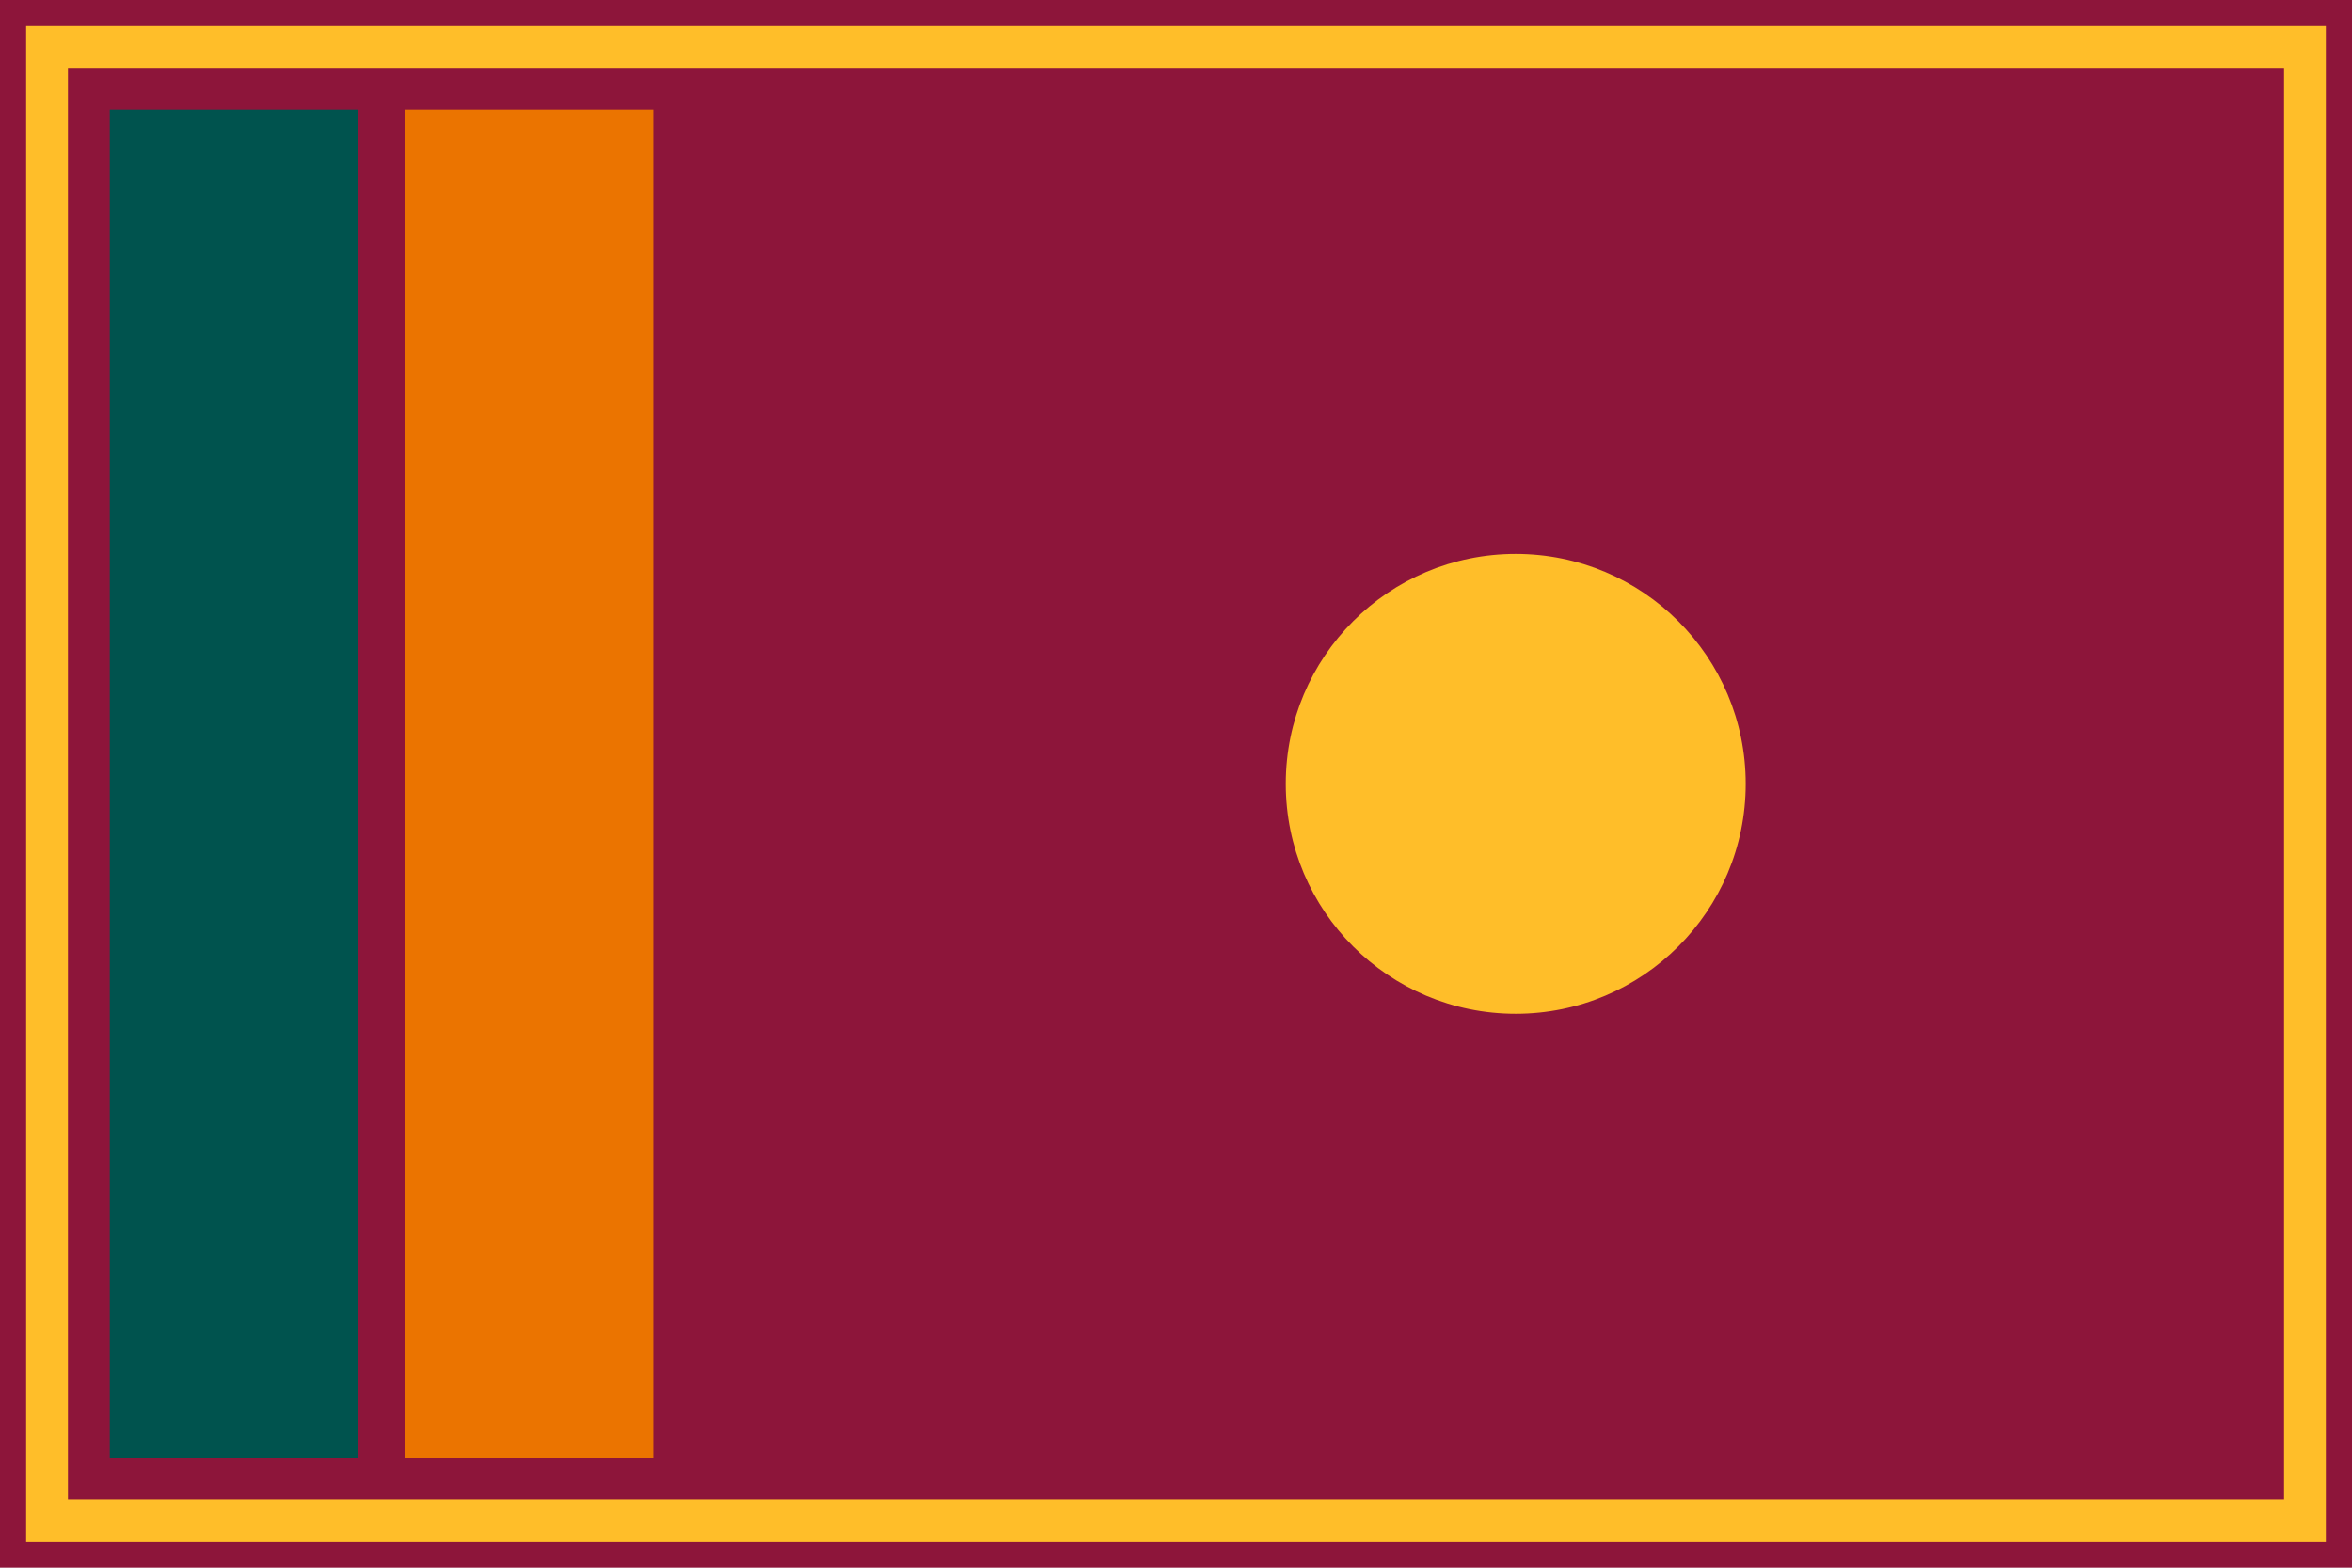
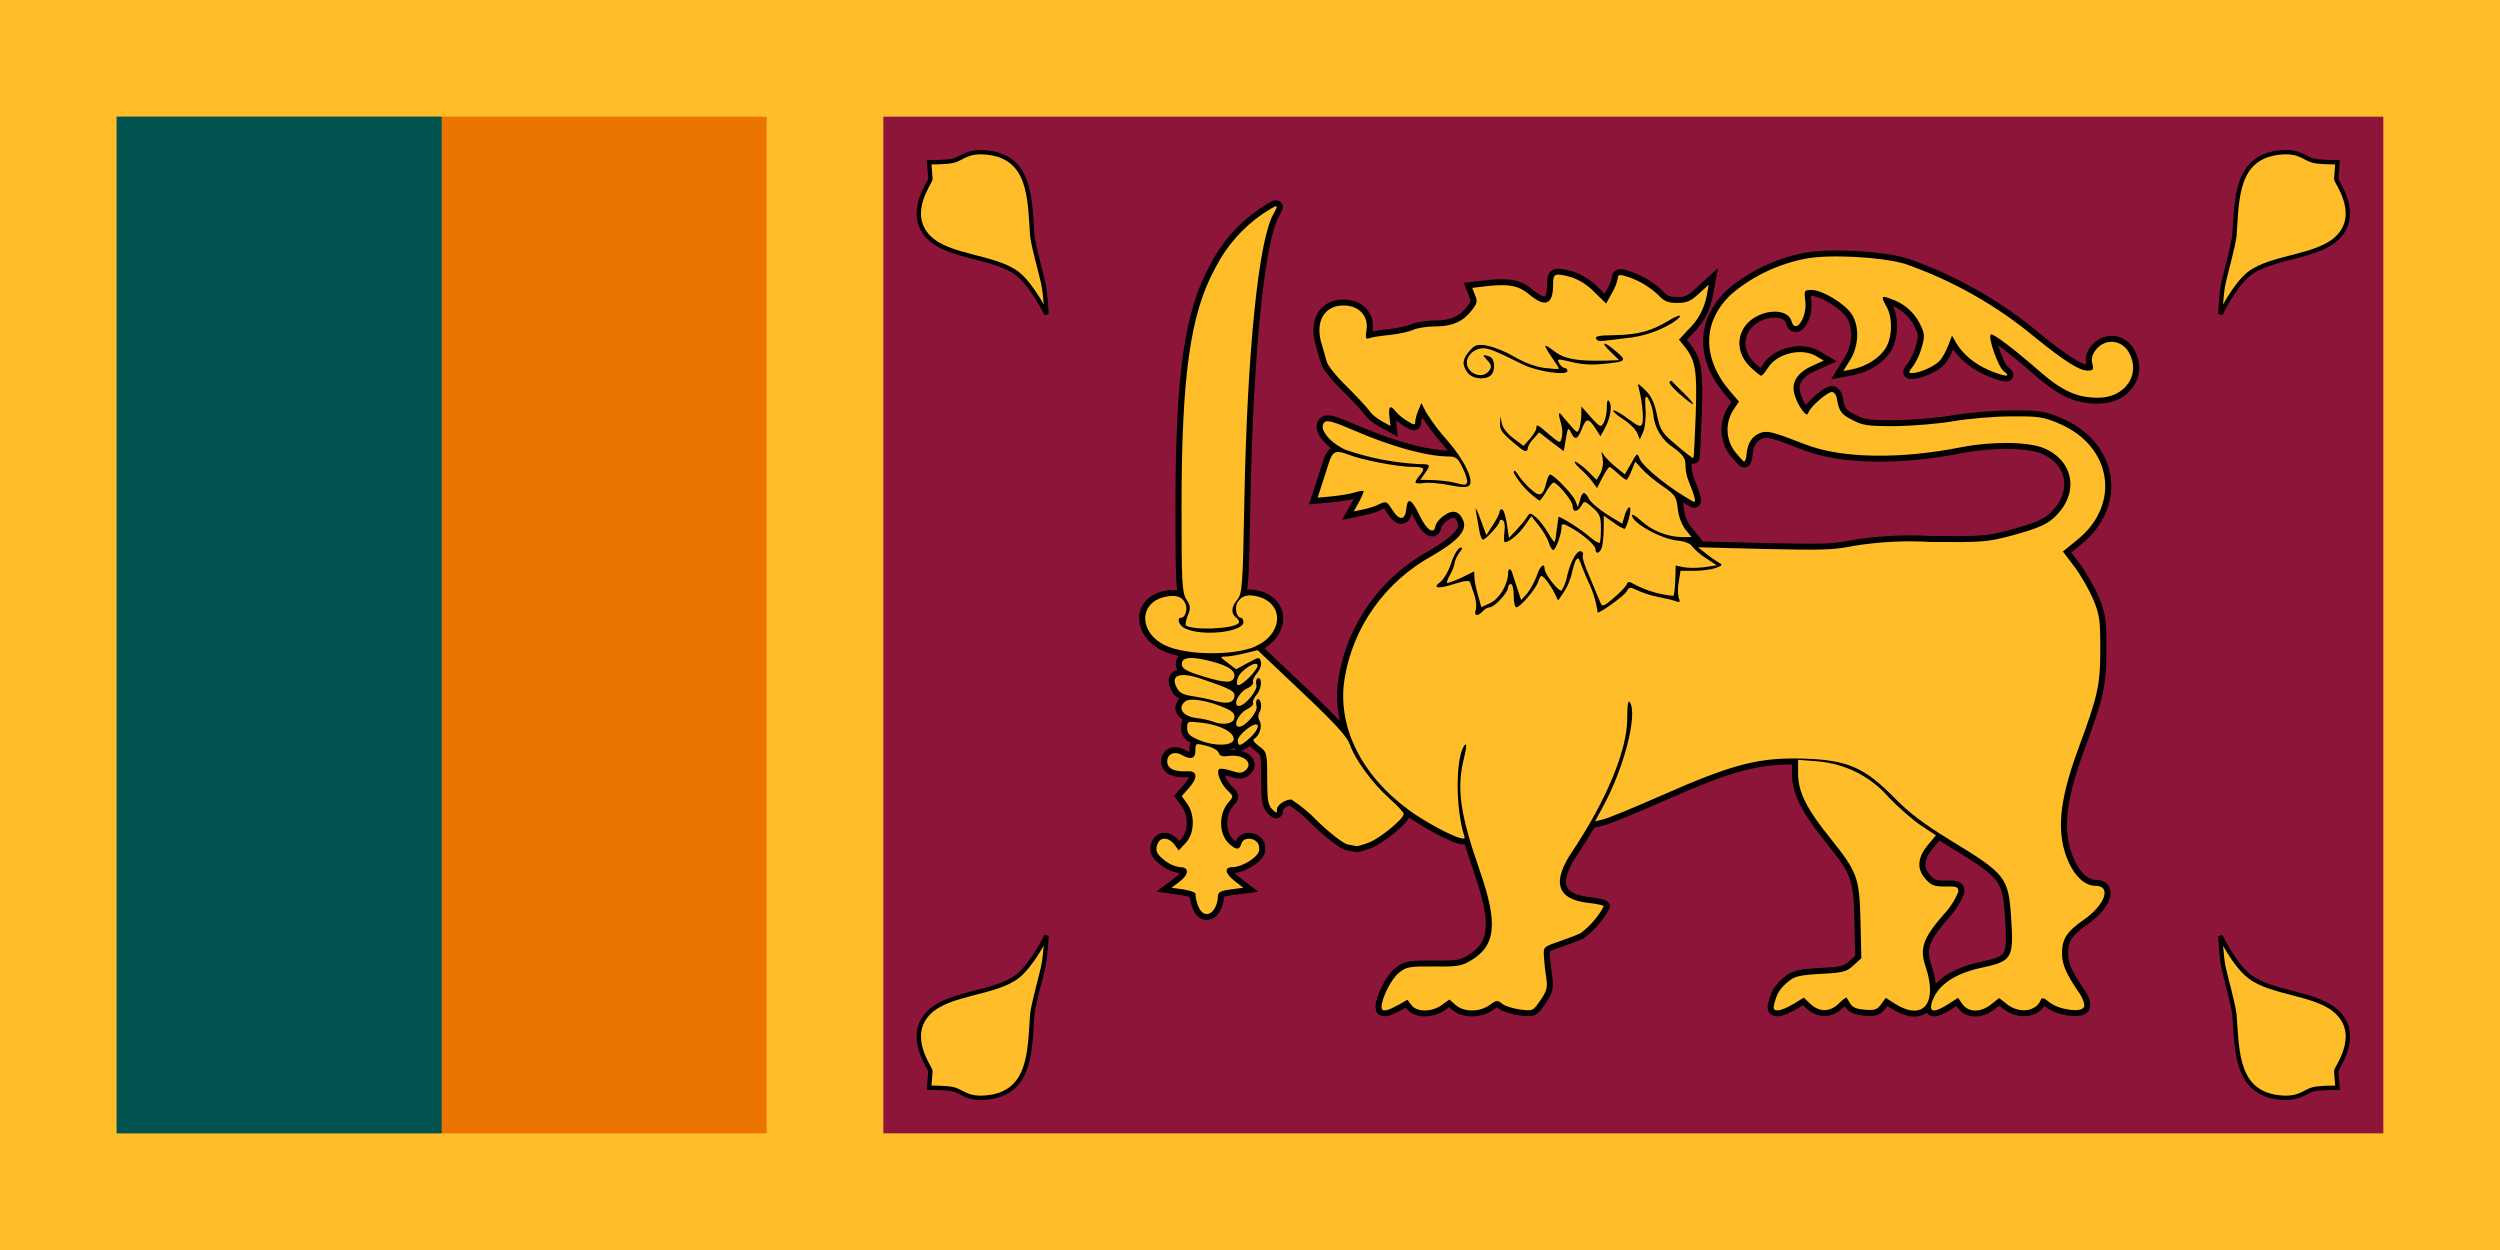
- <svg xmlns="http://www.w3.org/2000/svg" viewBox="0 0 900 600">
-   <rect width="900" height="600" fill="#8d153a" />
-   <rect x="18" y="18" width="864" height="564" fill="none" stroke="#ffbe29" stroke-width="16" />
-   <rect x="42" y="42" width="95" height="516" fill="#00534e" />
-   <rect x="155" y="42" width="95" height="516" fill="#eb7400" />
-   <circle cx="580" cy="300" r="88" fill="#ffbe29" />
+ <svg xmlns="http://www.w3.org/2000/svg" xmlns:xlink="http://www.w3.org/1999/xlink" width="1200" height="600">
+   <path fill="#ffbe29" d="M0 0h1200v600H0z" />
+   <path fill="#eb7400" d="M56 56h312v488H56z" />
+   <path fill="#00534e" d="M56 56h156v488H56z" />
+   <path fill="#8d153a" d="M424 56h720v488H424z" />
+   <path fill="#ffbe29" stroke="#000" stroke-width="2.1" d="M502.3 449.2s-6.7 13.8-14 19.5c-10.8 8.3-33 7.7-42.5 17.4-11.3 11.5 1 26.7.8 28l-.6 8s7.6 0 10.8.6c4.8.8 6.7 4.8 15.7 4.2 22.6-1.5 21.7-22.4 23-40.2 1-6.8 3.7-15.6 5.2-22.4 1.3-5.8 1.6-15 1.6-15z" />
+   <g transform="matrix(1.04354 0 0 1.01818 -40.2 -5.8)">
+     <use xlink:href="#a" stroke="#000" stroke-width="5.6" />
+     <g id="a" fill="#ffbe29">
+       <path d="m681.5 479.6 4.4-2.6 1.9 2.6c2.4 3.3 9.3 3.3 13.9-.1l3.5-2.6 2.9 2.6c3.8 3.4 11 3.4 15.6 0 3.2-2.4 3.6-2.4 5.8-.6 1.2 1 5 2.3 8.2 2.7 5.9.8 6 .7 9.4-4.4 2.9-4.3 3.3-6.1 2.7-10.3a111 111 0 0 1-1.1-10c-.3-4.8-.3-4.8 6.8-7.3 4-1.4 8.5-3.2 10.1-4a39 39 0 0 0 10.6-12.6c0-.5-3-1.2-6.7-1.6q-22.3-2.4-7.7-24.4c15.7-24.2 25.2-47.7 25.2-62.6q0-9.9 1.3-7.5c3.5 6-2.8 30.9-12.3 48.8l-3.8 7.2 3.6-.9c2-.4 13.9-5.4 26.3-11 34.2-15.5 45.9-18.5 68-17.6 18.4.8 26.3 4.4 39.4 18 6.9 7.3 13.6 12.5 25.8 20.2 26 16.2 27 17.6 28.3 36.7 1.2 19.4.6 20.5-14 23.7q-19.1 4.4-22.6 16.7-1.7 6.5 7.6.4l4.6-3 2 3c2.8 4 8.5 4 13.3 0l3.6-2.9 3.7 3c5.7 4.5 13.4 3.4 15.5-2.3q.5-1.6 3.8 1.2c4.1 3.6 14.9 5.2 16 2.3.5-1-.4-3.8-1.8-6-6.3-9.3-8.2-13.8-8.3-18.9-.1-7 2-10.5 10-16.2 9.8-7 12.9-16 5.4-16-4.6 0-9.2-4.1-12.2-10.8-6-13.4-4.8-28.5 4.2-53.6 9.2-25.5 10.2-30.2 10.2-47.3 0-13.8-.3-16.1-3.4-23.7-2-4.6-5.8-11.5-8.7-15.3l-5.1-6.9 6.6-5.5c20.2-16.7 16-44.2-8.3-54.8-7.4-3.2-9.3-3.5-22.3-3.4-7.9 0-19.8 1.1-26.6 2.3s-18.6 2.2-26.6 2.3c-12.7 0-14.9-.3-19.8-3-5-2.6-6-4-7-10.2-.2-1.3-1-2.6-2-2.9-1.7-.5-9.7 6.4-11 9.5-.5 1.6-1 1.4-2.7-.6a25 25 0 0 1-3.5-6.9q-3.1-9 7.6-14.2l5.6-2.6-3.3-2c-6.8-4.3-18.4-1.4-22.5 5.6-1.2 2-2.5 3.5-3 3.5s-2.6-1.8-5-4.1c-8.7-8.6-5.7-21.3 6-25.2 6.3-2 11.9-.5 13 3.7 1.8 6.4 7.3-2 6.3-9.6-.6-5-.5-5.2 3-5.2 4.8 0 15.1 6.4 18.3 11.3 3.7 5.8 3.4 14.8-.6 21.6l-3.2 5.3 4.1-.8c6.2-1.3 12.2-5 15.2-9.7 3.2-5 3.5-14.4.7-19.6-2.8-5-2.5-5.7 1.6-4a23 23 0 0 1 13.4 11.4c2.4 4.8 2.6 6 1.2 11.1a32 32 0 0 1-4 9.2c-2.3 3-2.4 3.4-.6 3.4 3.3 0 10.2-3.1 12.6-5.7 1.3-1.3 3-4.6 4-7.2l1.8-4.8 2 3.6c3 5.2 8.5 9.9 15.2 12.8 7.3 3.1 10.4 3.3 6.6.4-2.6-2-7.3-15.9-6-17.3 1-.8 10.8 6.9 22.1 17 10.7 9.6 17.5 12.8 27.3 12.8 12.5 0 19.8-11 14.2-21.3-3.3-6-10.6-6.8-14.9-1.7-2 2.4-2.5 4.3-2 6.8.8 3 .5 3.4-2.3 3.4-3.6 0-10.8-4.7-23.6-15.3a191 191 0 0 0-60.2-35c-11-3.3-34.4-4.6-45.5-2.5a74 74 0 0 0-34.1 16.5c-13.8 13-14 30.5-.6 46.4l3.8 4.5-2.6 4a17.5 17.5 0 0 0 .8 19.7c2 2.5 3.8 4.6 4.2 4.6s1-1.6 1.1-3.6q.7-7.7 6.3-9.9c3.4-1.2 5.6-.6 21 5.5 16.4 6.5 43.2 7 71.6 1.2 14-2.8 30.5-2.6 37.7.4 13.3 5.6 16.4 20 6.6 31-4.2 4.8-8.3 6.7-22 10.5-10.4 2.8-12.9 3-36.5 2.8a157 157 0 0 0-35.8 1.9c-9 1.9-14.4 2-40.7 1.4l-30.5-.8 3.4 2.8a53 53 0 0 0 5.8 4.2c2.3 1.3 2.2 1.5-1.2 2.8-2 .7-6.4 1.3-9.9 1.3h-6.2l-.8 5.3a19 19 0 0 0 0 7.6q1.3 2.6-1.4 1.4c-1.3-.5-5-1.4-8.2-2s-7.4-2.1-9.4-3.1c-3.4-1.7-3.8-1.6-5 .6-1.2 2-11.8 9.9-13.3 9.9a47 47 0 0 0-4.1-14.1c-1.8-4-3.5-8.5-4-9.9-.7-2-1-2-2-.6-.5 1-1.3 3.8-1.8 6.2s-2 6.2-3.5 8.5l-2.8 4.2-1.7-3.6c-1.9-3.9-5-8-6-8-.4 0-1 1.3-1.5 2.8-.9 3.2-8.2 12-10 12-.7 0-1.2-2.5-1.2-5.5s-.6-5.5-1.3-5.5-1.3.8-1.3 1.7c0 2.3-6.3 9.3-8.4 9.3-.9 0-2.4.8-3.2 1.8-2.4 2.7-4.2 2.3-3.3-.6.5-1.3.2-4.5-.6-7l-2-6q-.3-1.5-7.3.8c-7.7 2.5-10.2 2-6.3-1 1.5-1.2 3.7-5 4.9-8.8s3-6.9 4-7.2c1.5-.4 1.4.1-.3 2.4-1.1 1.5-2 3.7-2.1 4.7s-.9 3.5-2 5.4-1.7 3.8-1.5 4 3.2-.8 6.5-2.4l6-3 .1 2.7c0 1.4.7 5.1 1.6 8.3l1.6 5.8 4.1-1.9c4.2-2 8.2-8.8 8.2-14.2 0-2.6 1.5-2.2 2.1.6l2.2 6.9 1.7 5.3 2.9-3.3c1.5-2 3.4-5.6 4.3-8.2 1.4-4.5 3.6-6.5 3.6-3.2 0 2.4 6.5 10.9 7.8 10.2a20 20 0 0 0 2.6-7.1c1.8-7.4 4.7-12.4 6.6-11.3q1.1.8.6 1.7c-.5 1 1 5.4 3.3 10.7l4.8 11.8c.8 2 1.6 1.7 6.2-2.4 3-2.6 5.6-5.5 5.9-6.4.5-1.4 1.1-1.4 3.9.3a47 47 0 0 0 17.5 5.2c.4-.3.8-3.7.9-7.4l.2-6.9 3.6.8c2 .4 6.3.4 9.5 0l5.8-.9-5.2-3.5a29 29 0 0 1-6.3-5.6c-.7-1.2-3.3-2.2-6.1-2.5-7.7-.6-21.4-8.3-21.4-12 0-.7 1.9.5 4.2 2.6a29 29 0 0 0 18.5 7.7h4.7l-3-3.8a22 22 0 0 1-3.4-9.9c-.6-5.4-1.2-6.3-6.9-10.3-3.4-2.4-7.7-6-9.4-8l-3.2-3.6-1.7 4.3c-.9 2.4-2 4.3-2.4 4.3s-2.2-1.4-3.9-3-3.4-3.1-3.8-3.1-1.9 2.3-3.3 5l-2.5 5-2-2.8c-1-1.6-3.6-4.4-5.7-6.3s-3-3.4-2.4-3.4 3.3 2 5.7 4.3l4.2 4.3 1.8-3.1a12 12 0 0 0 1-7c-.8-3.5-.7-3.7.6-1.5.9 1.3 3.4 3.9 5.6 5.7l4 3.3 2.9-5.1c2.7-5.1 2.8-5.2 4-2.1 1.7 4 14 14.1 24.5 20q2.4 1.5-2-9.4a21 21 0 0 1-1.5-7.6c0-3.3-1-4.9-5.3-8.2a21 21 0 0 1-9.5-15.8 22 22 0 0 0-2.4-7.7c-1.3-1.6-1.5-.7-1.2 5 .3 4-.2 8.8-1 10.8l-1.6 3.7-1.2-3c-.7-1.8-3.6-4.7-6.5-6.6s-5-3.8-4.5-4.1 3.4 1.3 6.6 3.8c5 3.8 6 4.2 6.7 2.5.8-2 0-10.5-1.5-16.5-.8-3-.8-3 3 .7 2.7 2.7 4.2 6 5.3 11.7 1.5 7.2 2.3 8.4 9 14.2 4 3.5 7.4 6.2 7.7 6s.7-9.4 1.1-20.2c.7-20.9 0-25.8-5.1-32.3l-2.6-3.3 4-4.4a30 30 0 0 0 8.8-16.5l.9-5-4.6 4.3c-3.7 3.5-5.5 4.3-9.9 4.3-4.3 0-6-.7-8.8-3.8a37 37 0 0 0-15.6-9q-3.1-1-2.9 1.1a23 23 0 0 1-2.7 7l-2.7 5-5.6-5.6a27 27 0 0 0-10.6-6.9c-7.7-2-8.2-1.8-8.2 4q-.1 13.3-10.5 4.6c-5.1-4.5-9.4-5.4-19.2-4.4l-7.5.9 1.3 3.4c1.2 2.8 1 4-1.5 7.2-4 5.3-9 7.6-17 7.6-3.6 0-8.1.7-10 1.6s-6.8 2-10.7 2.4-8 1-9.3 1.5c-1.8.7-2 0-1.4-4.1.9-6.5-3.6-11.3-10.6-11.3-9.2 0-13.4 8.2-9.8 19l2 7.2c.4 2 4.5 7.3 9.6 12.3 4.8 4.9 9.4 10 10.2 11.3s3.2 3.4 5.5 4.7l4.1 2.3-.5-4.5q-.8-7.3 3-2.2a23 23 0 0 0 5.3 4.4c3.1 2 3.6 2 3.6.3 0-1 .6-3.4 1.4-5.3l1.4-3.5 2.4 4.7a93 93 0 0 0 9.6 13c7.7 9 12.4 19 10 21.2-1 1-3.6.9-9.1-.2-4.3-.9-9.6-1.3-11.8-1-4.4.6-4.8 0-2-3.4 2.9-3.6 2.4-4.2-3.3-4.2-6.5 0-22.9-3.2-29.1-5.7-6.1-2.4-7.5-1.8-9.3 4l-3.3 10.5-1.8 5.7 6.6-.6c3.6-.4 8.2-1.1 10.3-1.8s4-1 4.2-.7-.7 2.5-2 5l-2.5 4.6 4.1-.9c2.3-.4 5.7-1.5 7.6-2.5 3.3-1.6 3.5-1.4 6.1 2.7 3.2 5.2 5.8 5 6.4-.5q.7-8.5 5.9 2.7c3.3 7.2 6.8 9.7 7.5 5.4.2-1.4 2-3.7 4-5q6-4.4 8.8 2.4c1.8 4.6-2.2 9.3-13.9 16.4a81 81 0 0 0-40.7 58.1c-3.5 22.2 7.4 45.2 29.2 61.7 10.5 7.9 27.1 16.2 26 13-4.4-13.4-4.2-39.2.3-43.6.7-.6.5 2-.5 6-3.6 14.7-2 26.4 7.3 53.8 8.4 24.8 7.3 35.3-4.7 42.3-3.8 2.3-6.3 2.7-16.6 2.5-11.2 0-12.5.1-16 3-3.5 2.8-8 12-8 16.2q0 3.5 7.5-1m182-.5 4.7-3 3.1 3c4.2 4 9.1 3.8 13.1-.3 1.8-1.8 3.4-3 3.5-2.7l1.8 3q1.3 2.4 6.7 2.7c4.4.4 5.6 0 7.4-2.6l2.1-3 4.6 3c12.7 8 19.4-.5 13.8-17.5-2.9-8.7-1.3-13.5 8-24.5a35 35 0 0 0 7-11c0-2.3-.6-2.6-5.8-2.5-5 .1-6.5-.4-9.1-3.3q-6.4-7 .7-16l3.9-4.8-6.8-4.6c-3.7-2.5-10.4-8.5-14.9-13.3a48 48 0 0 0-33-17l-8.7-.7v6.6c0 8.5 4 16.7 15 30.6 12.3 15.8 13.2 18.2 13.7 38.8l.4 17.5-3.6 3.4c-3.2 3-4.7 3.5-15.1 4-10 .6-12.1 1.2-15 3.7-4 3.5-5 5.4-6.3 10.1-.7 2.8-.4 3.4 1.6 3.4 1.4 0 4.6-1.4 7.1-3m-264.7-50.5c0-2.2 1-2.8 5.9-3.5l5.8-.8-3.9-3.1c-4.6-3.7-5-6.6-1-6.6s11-4.2 12-7.3c.5-1.4.2-3.4-.7-4.4-2.3-2.6-6.5-2.2-7.3.7-.9 3-2.3 3-5.6 0-4.8-4.6-5-14.1-.2-19.7 2.3-2.6 2.2-2.8-.6-5.5-3-3-5.3-8.7-3.8-10 .4-.5 2.8-.1 5.4.7 3.5 1.2 5 1.3 6.4.1 4.5-3.5-.4-8-7.5-7-2.9.4-4 0-4.5-1.5-.3-1.1-2.8-2.6-5.6-3.3-5-1.3-5.1-1.3-5.1 2.2q0 5.8-6.3 2.1c-3.4-2-6.7-.4-6.7 3.1q.2 5.1 9.4 4.6c4.6-.3 4.8 3.2.4 8.1l-3.1 3.6 2.5 3.6c3.7 5.3 3.4 14.1-.7 18.5l-3.2 3.5-2-2.8c-3-3.8-6.9-3.6-8 .5-.7 2.7-.1 4 3.3 6.8a14 14 0 0 0 7.3 3.4c4.4 0 4.2 3.5-.4 7l-3.5 2.7 5.5.8c3 .5 5.5 1.4 5.5 2 0 2.3 1.4 9.4 5 9.6 3.2.2 5.3-4.7 5.3-8.1m69.7-25.7c5-2 15.8-11.1 15.8-13.4 0-.7-3-4-6.6-7.3-7.7-7-16-18.6-18.2-25.5-1.2-3.5-6.6-9.7-22-24.6L617 312.2l-6 1.5c-3.2.8-7.1 1.5-8.7 1.5-2.8 0-2.7.2 1 3l3.8 3 5.4-3c5.2-2.9 5.4-2.9 6-.5.4 1.3-.4 3.7-1.8 5.4s-2.2 3.6-1.8 4.3-1 2-3 3c-3.8 1.9-6.5 8.1-3.5 8.1 2.7 0 8.8-7.4 8-10-.3-1.2-.1-2.5.4-2.9 2.4-1.3 2.2 4.5-.1 7.4-1.4 1.6-2.2 3.6-1.8 4.2s-1 2-3 3c-3.8 2-6.5 8.1-3.5 8.1s8.8-7 8.1-9.7c-.4-1.4-.2-2.8.3-3.2 1.6-.9 2.5 3.7 1.1 6a4 4 0 0 0 0 4.1c1.4 2.4 0 7-2.4 8.4q-1.5.8 2.2 3.6c3.6 2.8 3.7 3 3.7 15.2 0 10 .4 12.7 2.3 14.5 2 2 2.2 2 2.2 0s3.7-4.6 6.6-4.6a66 66 0 0 1 12.2 10.4c5.8 5.7 12 10.5 13.7 10.8l4.2.8c.5 0 3.1-.7 5.8-1.8M606 354c0-3.3-6.8-6.7-14.8-7.6-6.5-.8-6.6-.7-6.6 2.5 0 2.7 1 3.8 5.5 5.7 7.2 3.1 15.9 2.8 15.9-.6m7.3-.3c3.3-3 4.9-6.5 2.9-6.5-2.3 0-8.3 5.4-8.3 7.4 0 3.2 1.1 3 5.4-.9m-7-9.6c.3-1.9-.8-3.1-4.2-4.6-7.4-3.4-16.2-5-18.3-3.2-3.9 3-1.3 7.1 5 7.9 2.5.3 6 1 7.7 1.7 4.8 1.9 9.4 1 9.8-1.8m0-9.9c.4-2.6-1.2-3.6-15-8.4-10.2-3.6-14.7-1.9-11.4 4.3 1.1 2.2 3 3.2 7.3 3.8 3.2.5 7.6 1.4 9.7 2.1q8.7 2.6 9.4-1.8m6.9-9.2c2-2.1 3.8-4.6 3.8-5.5 0-3-8.2 2.3-9.2 6q-1.8 6.6 5.4-.5m-6.9-.6q.6-4.6-14.3-7.8-10.6-2.3-9.8 2.7c.3 1.8 2.7 3.1 9.5 5.2 10.8 3.4 14.1 3.4 14.6-.1m9.6-14c12.5-5.5 13.6-19.6 1.8-23.3-5-1.5-8-.7-10 2.6-1.4 2.6-.4 7.2 1.6 7.2q1 .2 1.2 2c0 4.8-19.1 7-27 3-2.7-1.4-4-5-1.6-5 1.7 0 2.9-3.7 2-6.3q-2-5.5-10-3.4c-11.7 3-11.4 16.8.5 22.7 9.8 4.8 31.3 5 41.5.6m-7.8-10.8q1-1-.8-2.7c-2.7-2-2.5-5.2.4-8.7 2.2-2.7 2.5-6.7 3.2-47.1 1.3-69.6 6.5-122 13.3-134.5 2.7-5 2.4-5-4.7-.3a68 68 0 0 0-22 25.7C586 153.6 582 182.7 582 245c0 35.2.2 39.8 2.2 43.2 2 3.1 2 4.3.7 7.6-.9 2.2-1.2 4.3-.9 4.7 2.6 2.4 21.3 1.8 24.1-.9m105.2-66.3c.4-.6-.4-3.7-1.9-6.8-2.2-4.8-3.2-5.6-6.4-5.6-10 0-26.3-4.6-43-12-9.7-4.3-13-5.3-14.2-4.2-3 2.8 2 9.4 9.5 13a120 120 0 0 0 34.3 6.8c5 0 5.1.3 2.3 4.4l-2.1 3 5.6.1c3.1.1 7.4.6 9.6 1.1 5.5 1.4 5.6 1.4 6.3.2" />
+       <path fill="#000" d="M772.4 264.6c0-1.8-5.3-6.6-10.7-9.8-4.2-2.5-4.9-2.5-4.9-.5 0 3-2.7 10.7-3.8 10.7-.6 0-1.5-1.5-2-3.3s-2.5-5.5-4.5-8l-3.6-4.7-2.9 4.3c-2.6 4-7.2 8-9.3 8-.4 0-.5-2.1-.2-4.7.4-2.8.1-5.1-.7-5.6q-1.4-.7-1.5.4c0 1.5-6.3 8.7-7.7 8.7-.5 0-1.3-2-1.7-4.6l-1.5-8.9c-.4-2.3.5-.7 2 3.6l2.8 7.8 3-4.8c1.7-2.6 3.1-5.5 3.1-6.3s.6-1.3 1.3-1 1.6 3.7 2.1 7.1l.9 6.3 3.4-3.7c1.8-2 4-4.7 4.8-6 1.4-2.3 1.5-2.3 4.3 0 1.6 1.4 4 4.7 5.5 7.3s2.7 4.5 3 4.2.7-2.9 1-5.9l.8-5.8c.2-.7 10.2 5.7 13.9 9 2.3 2.1 4.6 3.5 5 3.2s.6-3.5.6-7c0-5.2-.5-6.7-3.8-9.6-3.7-3.3-3.8-3.3-5.2-.9-1.8 3.2-4 3.2-4 .1 0-2.3-7-11-8.8-11-.5 0-2 1.9-3.3 4.2s-2.8 4.3-3.2 4.3a39 39 0 0 1-11.8-13.1q0-2.5 2.4 1.5c1.3 2 4 5 6 6.7 3.8 3.4 5.2 2.5 6.7-4 .4-1.8 1.2-3.4 1.6-3.4 1.7 0 10.4 9.3 11.6 12.3l1.2 3 1-3.3q1.4-6.2 4.1-.5c.8 1.6 4.5 4.8 8.3 7.3l7 4.4 1.3-4.5c.8-2.4 1.8-3.8 2.3-3 .7 1-1.1 8.3-2.5 10a20 20 0 0 1-5-3l-4.6-3.3v6c0 3.2-.4 7.2-.8 8.7-.8 3-3 3.8-3 1.1M737.8 217c-8.2-6.8-9.5-8.4-9.3-11.7l.2-3.4.6 3.3c.3 2 2.5 4.9 5.2 7l4.8 3.7 2.9-3.3c1.6-1.9 2.9-4 3-5 0-2.1.4-2 6 3 4.9 4.2 5 4.2 5.7 1.4.4-1.5.3-4.4-.3-6.5q-2.4-8.1 1.1-3l4.4 5.2c2 2.2 2.2 2.1 3-.6.4-1.5.8-4.4.8-6.3v-3.5l4.4 5.1c4.2 4.7 4.6 4.9 5.9 2.6a18 18 0 0 0 1.4-7q0-5 1.2-3c1.4 2.2.4 8-2.2 12.8l-1.9 3.6-2.4-3.9c-3.2-4.9-4.2-4.8-6.2.5-2 5-3.2 5.4-5 1.5-1.2-2.5-1.5-2.2-2.3 3l-1 5.9-5.7-4.4-5.6-4.5-2.6 3c-1.4 1.5-2.6 3.5-2.6 4.4q-.2 2.8-3.5.1m73.2-25.6c-3-2.7-5-5.2-4.5-5.7s1-.6 1.1-.3 2.7 2.9 5.5 5.7c6.5 6.6 5.1 6.8-2 .3m-97.5-10c-2.7-3.7-2.5-6.2.8-10.2 2.4-2.9 3.5-3.2 7.7-2.7a45 45 0 0 1 12.8 5.3c5 3 10.3 4.9 14.3 5.4 3.6.4 6.4.6 6.4.3s-1.4-2.6-3.2-5.2c-4.2-6.4-4.1-7 .7-3.3 4.9 4 10.7 5 23.8 4.7l6.4-.2-3.7-3.7c-5.2-5.1-3.6-5.6 2.1-.6 5.4 4.7 5 5-6.2 6.1-4.8.5-10 .2-14.3-1-6.4-1.6-6.7-1.5-5.5.6.7 1.3 1.9 2.3 2.6 2.3s1.2.6 1.2 1.4c0 2.3-13.9.3-20.5-3.1-15.2-7.7-17-8.3-20.7-7.2a8 8 0 0 0-4.7 4.3c-2.3 6.2 6.5 11 10.1 5.6 1-1.6.8-2.7-1-4.6-2.6-2.7-2.3-3 1-1.8 2.5.9 2.8 6.7.6 8.8-2.6 2.4-8.5 1.8-10.7-1.2m59.7-15.3c-1.9-1.8-.4-2.3 8-2.4 10.6-.2 17-2 24.5-6.7 6-3.8 7.7-3 2 .9a49 49 0 0 1-21.3 7.2l-9.6 1.2c-1.4.2-3.1.2-3.6-.2" />
+     </g>
+   </g>
+   <path fill="#ffbe29" stroke="#000" stroke-width="2.1" d="M1065.8 449.3s6.6 13.8 14 19.4c10.7 8.4 33 7.8 42.4 17.5 11.3 11.4-1 26.6-.8 27.9l.6 8s-7.6 0-10.8.6c-4.8.8-6.7 4.8-15.7 4.2-22.5-1.5-21.6-22.3-23-40.1-1-6.8-3.7-15.6-5.2-22.4-1.2-5.8-1.5-15-1.5-15zm0-298.5s6.6-13.8 13.9-19.5c10.8-8.3 33-7.7 42.5-17.4 11.3-11.5-1-26.7-.8-28l.6-8s-7.6 0-10.8-.6c-4.8-.8-6.7-4.8-15.7-4.2-22.6 1.5-21.7 22.4-23 40.2-1 6.8-3.7 15.6-5.2 22.4-1.3 5.8-1.5 15-1.5 15zm-563.5 0s-6.7-13.8-14-19.5c-10.8-8.3-33-7.7-42.5-17.4-11.3-11.5 1-26.7.8-28l-.6-8s7.6 0 10.8-.6c4.8-.8 6.7-4.8 15.7-4.2 22.6 1.5 21.7 22.4 23 40.2 1 6.8 3.7 15.6 5.2 22.4 1.3 5.8 1.6 15 1.6 15z" />
</svg>
